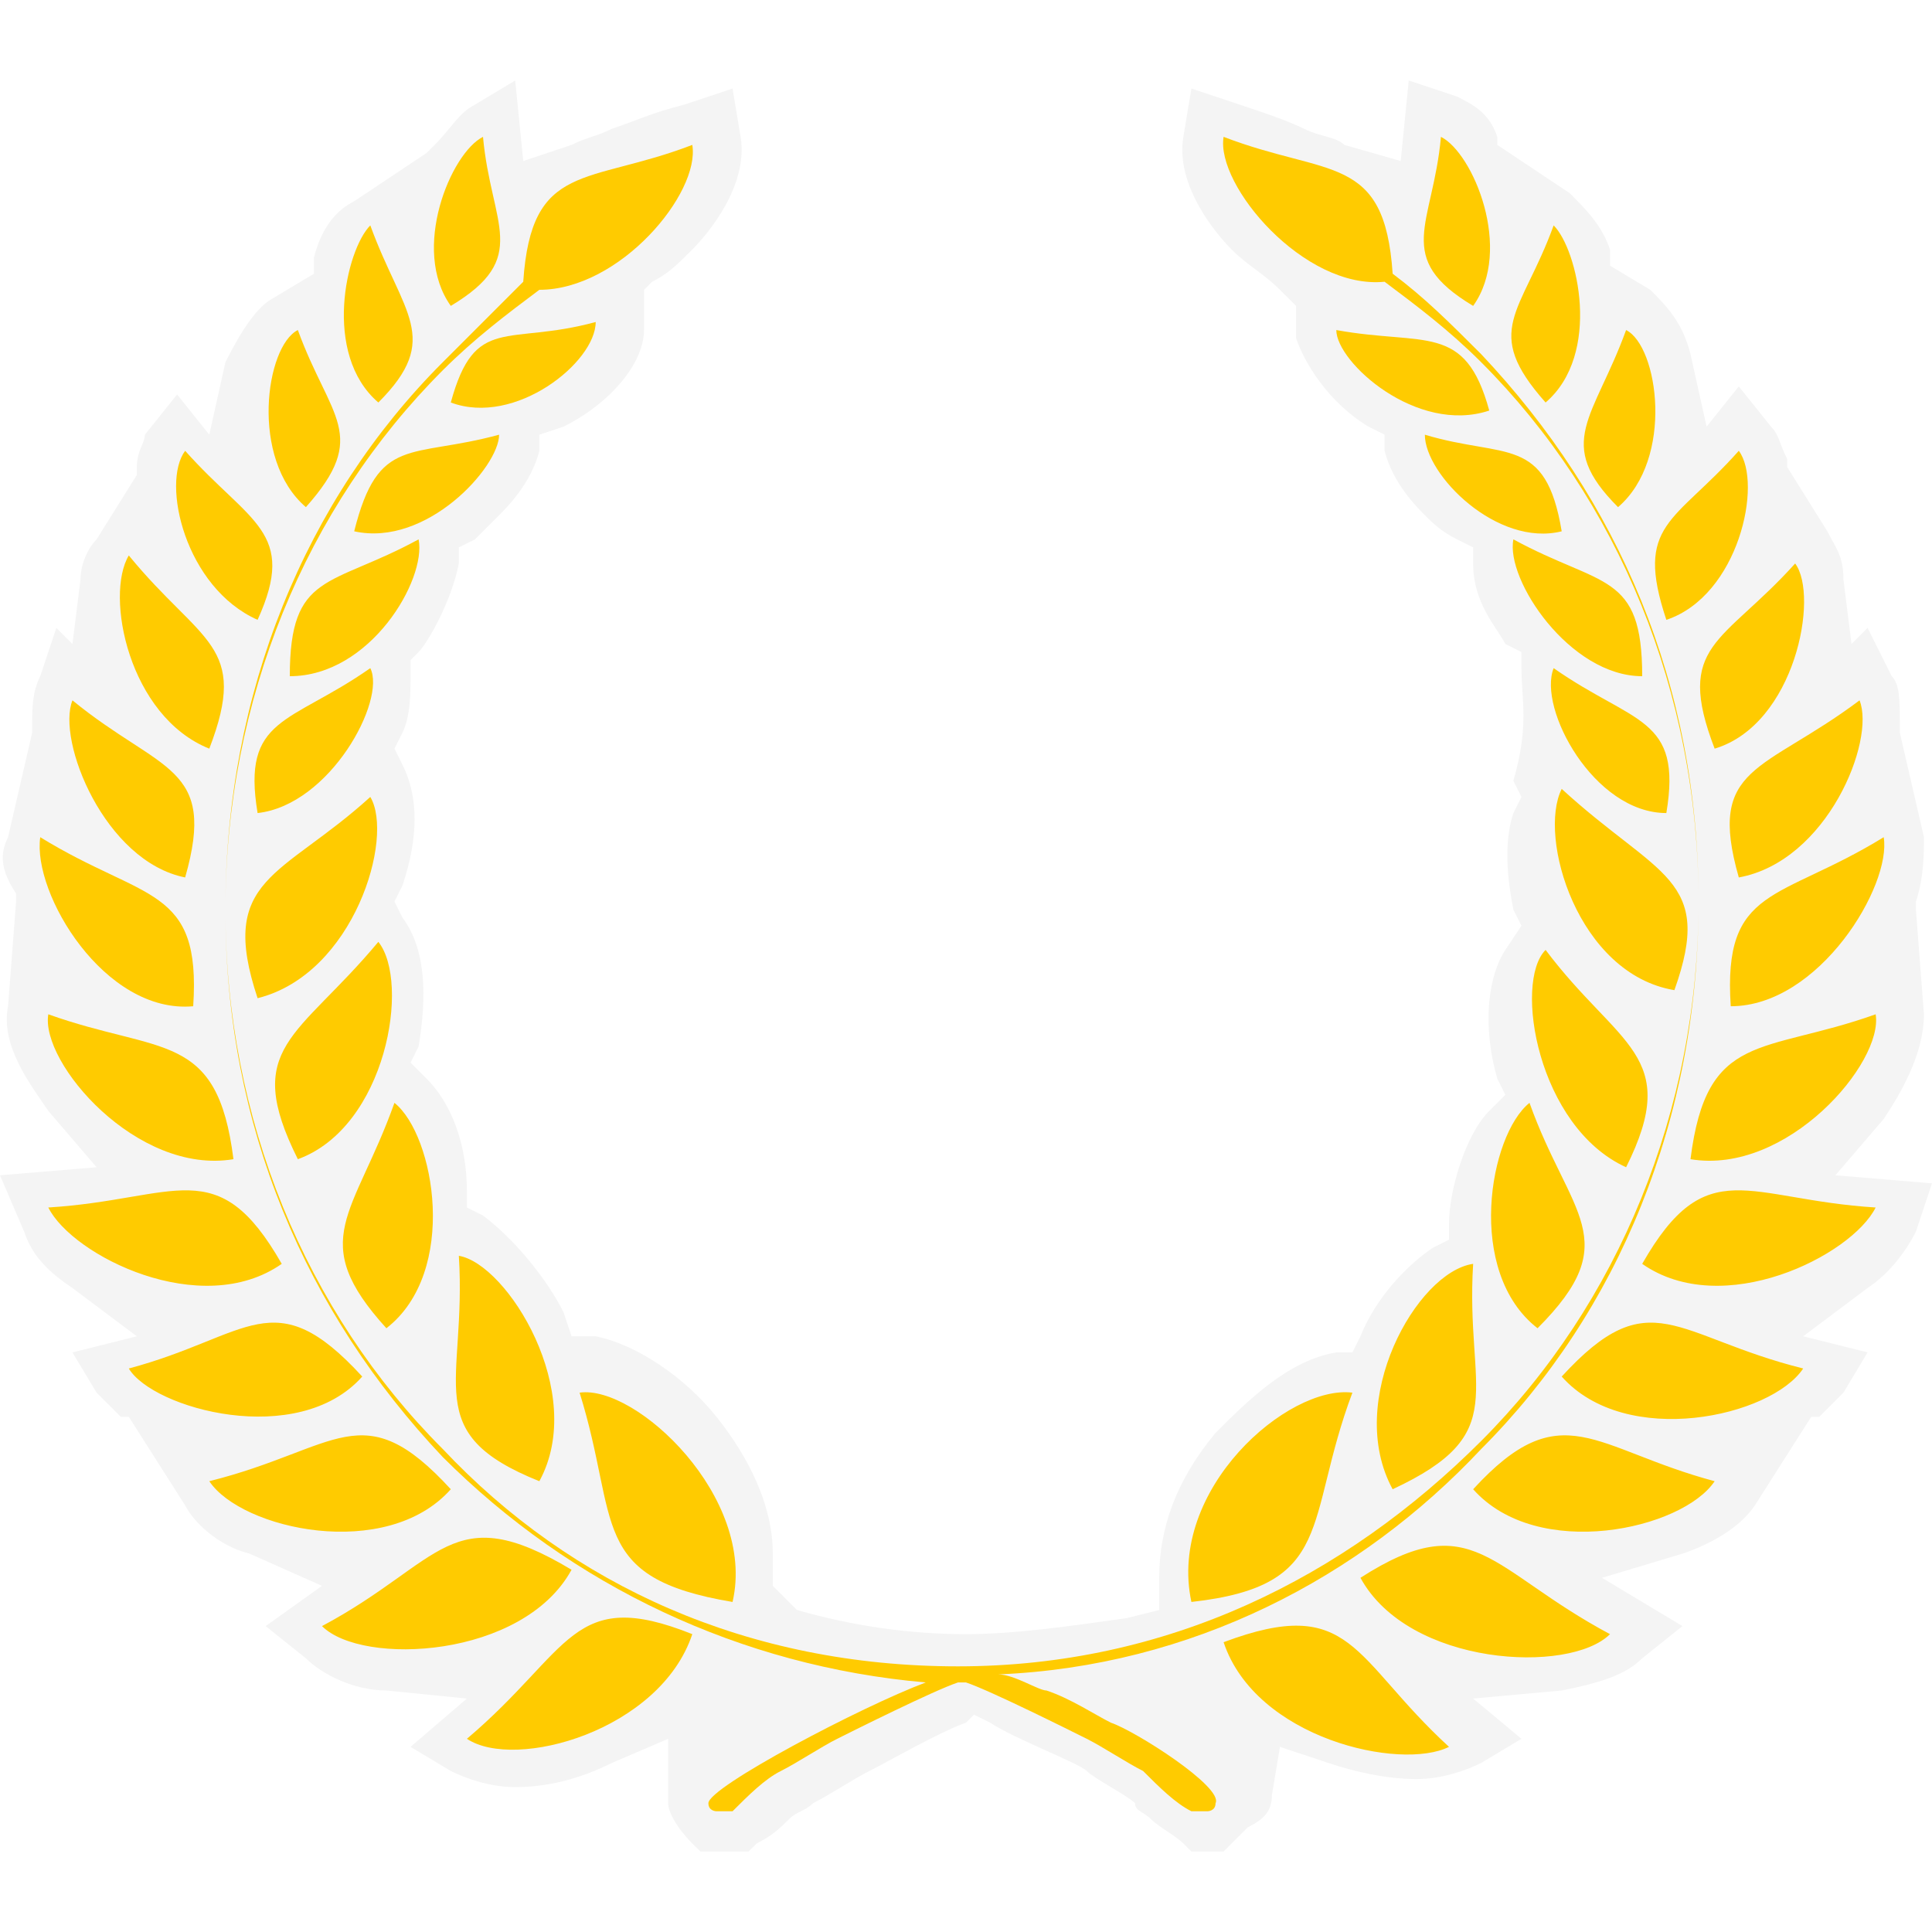
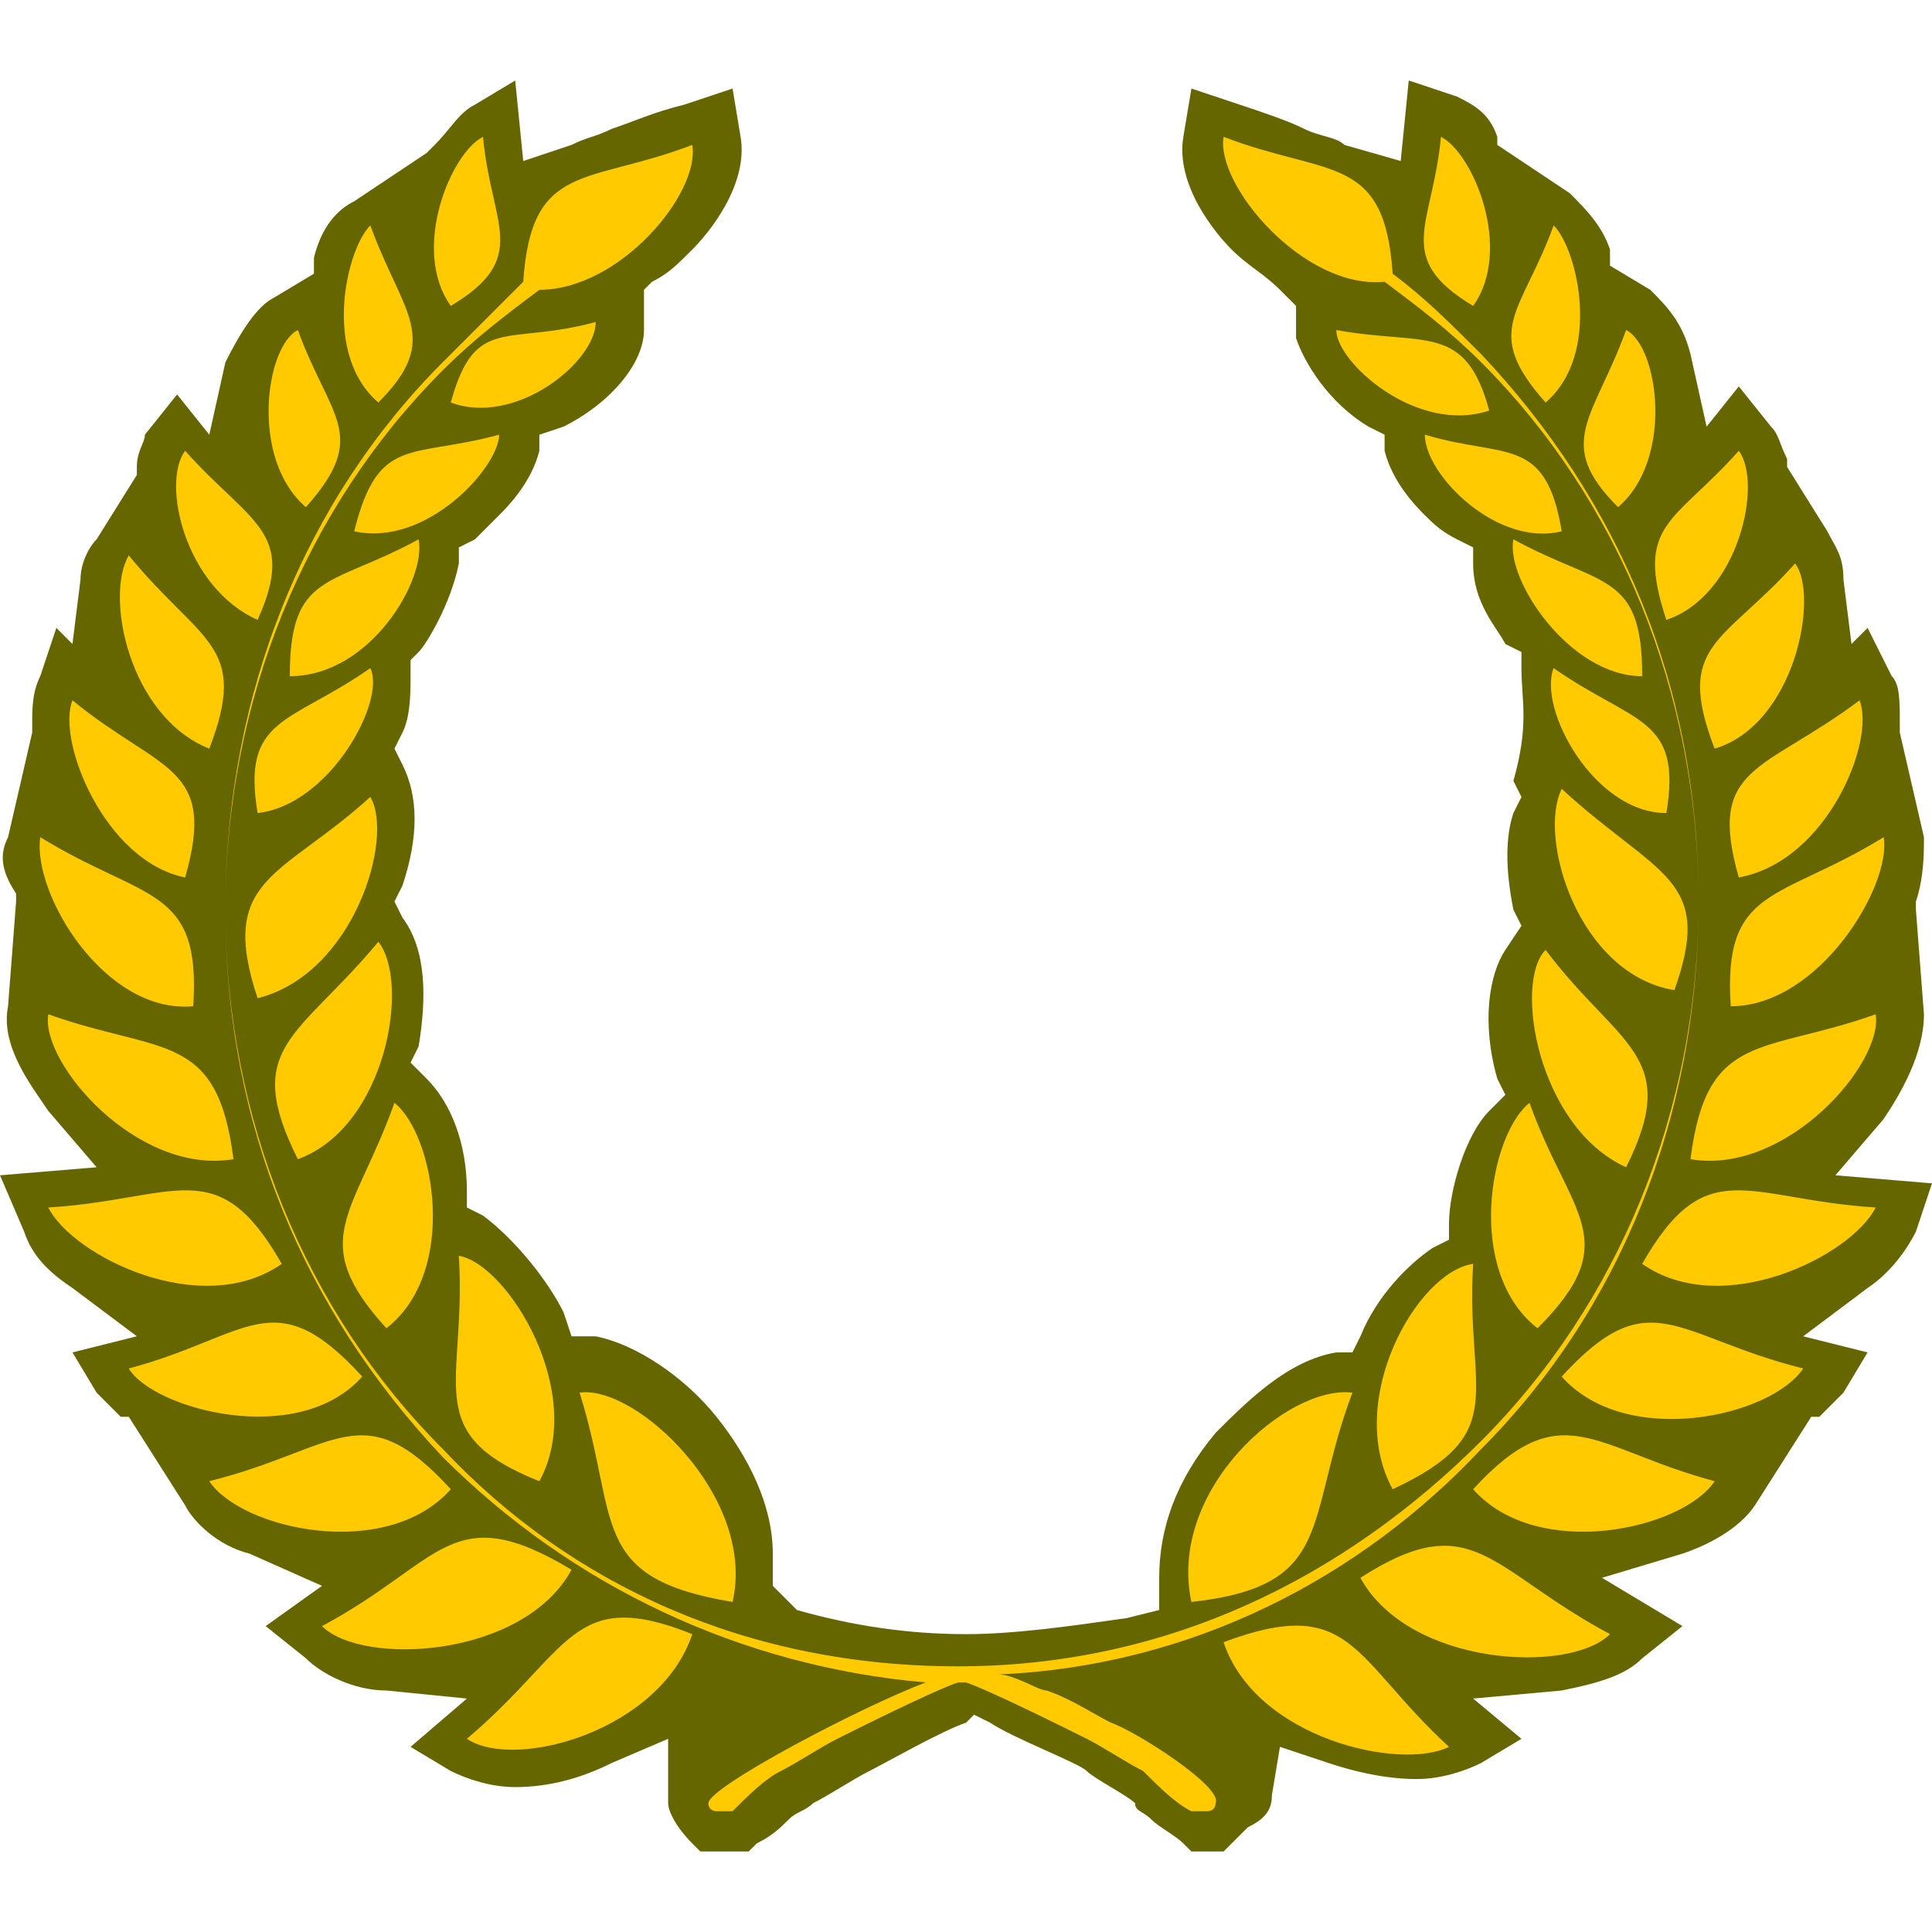
- <svg xmlns="http://www.w3.org/2000/svg" xml:space="preserve" id="Capa_1" x="0" y="0" style="enable-background:new 0 0 24 24" version="1.1" viewBox="0 0 24 24">
-   <style>.st1{fill:#ffcb00}</style>
-   <path d="M15.2 23h-.4l-.1-.1c-.1-.1-.3-.2-.4-.3-.1-.1-.2-.1-.2-.2-.1-.1-.5-.3-.6-.4-.1-.1-.9-.4-1.2-.6l-.2-.1-.1.1c-.3.1-1 .5-1.2.6-.2.1-.5.3-.7.4-.1.1-.2.1-.3.2-.1.1-.2.2-.4.3l-.1.1h-.6l-.1-.1c-.2-.2-.3-.4-.3-.5v-.8l-.7.3c-.4.2-.8.3-1.2.3-.3 0-.6-.1-.8-.2l-.5-.3.7-.6-1-.1c-.4 0-.8-.2-1-.4l-.5-.4.7-.5-.9-.4c-.4-.1-.7-.4-.8-.6l-.7-1.1h-.1l-.3-.3-.3-.5.8-.2-.8-.6c-.3-.2-.5-.4-.6-.7l-.3-.7 1.2-.1-.6-.7c-.2-.3-.6-.8-.5-1.3l.1-1.3v-.1c-.2-.3-.2-.5-.1-.7l.3-1.3V9c0-.2 0-.4.1-.6l.2-.6.2.2.1-.8c0-.2.1-.4.2-.5l.5-.8v-.1c0-.2.1-.3.1-.4l.4-.5.4.5.2-.9c.2-.4.4-.7.6-.8l.5-.3v-.2c.1-.4.3-.6.5-.7l.9-.6.1-.1c.2-.2.3-.4.5-.5l.5-.3.1 1 .6-.2c.2-.1.3-.1.5-.2.3-.1.5-.2.9-.3l.6-.2.1.6c.1.6-.4 1.2-.6 1.4-.2.2-.3.3-.5.4l-.1.1v.5c0 .4-.4.9-1 1.2l-.3.1v.2c-.1.4-.4.7-.5.8l-.3.3-.2.1V7c-.1.5-.4 1-.5 1.1l-.1.1v.2c0 .2 0 .5-.1.7l-.1.2.1.2c.2.4.2.9 0 1.5l-.1.2.1.2c.3.4.3 1 .2 1.6l-.1.2.2.2c.3.3.5.8.5 1.4v.2l.2.1c.4.3.8.8 1 1.2l.1.3h.3c.5.1 1.1.5 1.5 1 .4.5.7 1.1.7 1.7v.4l.3.3c.7.2 1.4.3 2.1.3.6 0 1.3-.1 2-.2l.4-.1v-.4c0-.6.2-1.2.7-1.8.4-.4.9-.9 1.5-1h.2l.1-.2c.2-.5.6-.9.9-1.1l.2-.1v-.2c0-.4.2-1.1.5-1.4l.2-.2-.1-.2c-.2-.7-.1-1.3.1-1.6l.2-.3-.1-.2c-.1-.5-.1-.9 0-1.2l.1-.2-.1-.2c.2-.7.1-1 .1-1.4v-.2l-.2-.1c-.1-.2-.4-.5-.4-1v-.2l-.2-.1c-.2-.1-.3-.2-.4-.3-.1-.1-.4-.4-.5-.8v-.2l-.2-.1c-.5-.3-.8-.8-.9-1.1v-.4l-.2-.2c-.2-.2-.4-.3-.6-.5-.2-.2-.7-.8-.6-1.4l.1-.6.6.2c.3.1.6.2.8.3.2.1.4.1.5.2l.7.2.1-1 .6.2c.2.1.4.2.5.5v.1l.9.6c.2.2.4.4.5.7v.2l.5.3c.2.2.4.4.5.8l.2.9.4-.5.4.5c.1.1.1.2.2.4v.1l.5.8c.1.2.2.3.2.6l.1.8.2-.2.3.6c.1.1.1.3.1.6v.1l.3 1.3c0 .2 0 .5-.1.8v.1l.1 1.3c0 .5-.3 1-.5 1.3l-.6.7 1.2.1-.2.6c-.1.2-.3.5-.6.7l-.8.6.8.2-.3.5-.3.3h-.1l-.7 1.1c-.2.3-.6.5-.9.6l-1 .3 1 .6-.5.4c-.2.2-.5.3-1 .4l-1.1.1.6.5-.5.3c-.2.1-.5.2-.8.2-.4 0-.8-.1-1.1-.2l-.6-.2-.1.6c0 .2-.1.3-.3.4l-.3.3z" style="fill:#f4f4f4" />
-   <path d="M14.8 19.9c1.8-.2 1.4-1 2-2.6-.8-.1-2.3 1.2-2 2.6zm1.8-15.8c0 .4 1 1.3 1.9 1-.3-1.1-.8-.8-1.9-1zm.7 14.4c1.5-.7.9-1.2 1-2.8-.7.1-1.6 1.7-1 2.8zm2-10.2c-.2.5.5 1.8 1.4 1.8.2-1.2-.4-1.1-1.4-1.8zm-1.6-2.9c0 .5.9 1.4 1.7 1.2-.2-1.2-.7-.9-1.7-1.2zm1.1 1.3c-.1.5.7 1.7 1.6 1.7 0-1.3-.5-1.1-1.6-1.7zm-13.9 7c-.5 1.4-1.1 1.7-.1 2.8.9-.7.6-2.4.1-2.8zm-.2-2c-1 1.2-1.7 1.3-1 2.7 1.1-.4 1.4-2.2 1-2.7zm.5-5c-1.1.6-1.6.4-1.6 1.7 1 0 1.7-1.2 1.6-1.7zm-2 3.4c.9-.1 1.6-1.4 1.4-1.8-1 .7-1.6.6-1.4 1.8zm0 2.3c1.2-.3 1.7-2 1.4-2.5-1.1 1-1.9 1-1.4 2.5zm3-7c-1.1.3-1.5 0-1.8 1.2.9.2 1.8-.8 1.8-1.2zm14.5 2.3c.9-.3 1.2-1.7.9-2.1-.8.9-1.3.9-.9 2.1zm-.5-3.6c-.4 1.1-.9 1.4-.1 2.2.7-.6.5-2 .1-2.2zm1.1 5.2c1-.3 1.3-1.9 1-2.3-.9 1-1.5 1-1 2.3zm.3 1.6c1.1-.2 1.7-1.7 1.5-2.2-1.2.9-1.9.8-1.5 2.2zm-2.2-1.1c-.3.6.2 2.3 1.4 2.5.5-1.4-.2-1.4-1.4-2.5zm2.1 2.7c1.1 0 2-1.5 1.9-2.1-1.3.8-2 .6-1.9 2.1zm-2.4 4c1.1-1.1.4-1.4-.1-2.8-.5.4-.8 2.1.1 2.8zm.2-13.7c-.4 1.1-.9 1.3-.1 2.2.7-.6.4-1.9.1-2.2zm.9 11.7c.7-1.4-.1-1.5-1-2.7-.4.4-.1 2.2 1 2.7zM18.3 3.8c.5-.7 0-1.9-.4-2.1-.1 1.1-.6 1.5.4 2.1zm-3.1 16.6c.4 1.2 2.2 1.6 2.8 1.3-1.2-1.1-1.2-1.9-2.8-1.3zm-9.4 1.2c.6.4 2.4-.1 2.8-1.3-1.5-.6-1.5.2-2.8 1.3zm1.3-2.1c-1.5-.9-1.6-.1-3.1.7.5.5 2.5.4 3.1-.7zm-2.6-2.4c-1.1-1.2-1.4-.5-2.9-.1.3.5 2.1 1 2.9.1zm1.1 1.4c-1.1-1.2-1.4-.5-3-.1.4.6 2.2 1 3 .1zm1.1-.1c.6-1.1-.4-2.7-1-2.8.1 1.6-.5 2.2 1 2.8zm12.7-1.3c.8.9 2.6.5 3-.1-1.6-.4-1.9-1.1-3 .1zm1.6-2.7c1.2.2 2.4-1.2 2.3-1.8-1.4.5-2.1.2-2.3 1.8zm-.6 1.3c1 .7 2.6-.1 2.9-.7-1.6-.1-2.1-.7-2.9.7zm-3.5 3.9c.6 1.1 2.6 1.2 3.1.7-1.5-.8-1.7-1.6-3.1-.7zM3.5 15.7c-.8-1.4-1.3-.8-2.9-.7.3.6 1.9 1.4 2.9.7zm14.8 2.8c.8.9 2.6.5 3-.1-1.5-.4-1.9-1.1-3 .1z" class="st1" />
-   <path d="M13.8 21.4c-.2-.1-.5-.3-.8-.4-.1 0-.4-.2-.6-.2 2.4-.1 4.5-1.2 6-2.8 1.7-1.7 2.7-4.1 2.7-6.8s-1-5-2.7-6.8c-.4-.4-.7-.7-1.1-1-.1-1.5-.8-1.2-2.1-1.7-.1.6 1 1.9 2 1.8.4.3.8.6 1.2 1 1.7 1.7 2.7 4.1 2.7 6.7s-1 5-2.7 6.7c-1.7 1.7-3.9 2.8-6.5 2.8s-4.8-1-6.4-2.7c-1.7-1.7-2.7-4.1-2.7-6.7s1-5 2.7-6.7c.4-.4.8-.7 1.2-1 1 0 2-1.2 1.9-1.8-1.3.5-2 .2-2.1 1.7l-1 1c-1.7 1.7-2.7 4.1-2.7 6.8s1 5 2.7 6.8c1.6 1.6 3.7 2.6 6 2.8-.8.3-2.7 1.3-2.7 1.5 0 .1.1.1.1.1h.2c.2-.2.4-.4.6-.5.2-.1.5-.3.7-.4.2-.1 1.2-.6 1.5-.7h.1c.3.1 1.3.6 1.5.7.2.1.5.3.7.4.2.2.4.4.6.5h.2s.1 0 .1-.1c.1-.2-1-.9-1.3-1zM4.6 2.8c-.3.3-.6 1.6.1 2.2.8-.8.3-1.1-.1-2.2zm-.9 1.3c-.4.2-.6 1.6.1 2.2.8-.9.3-1.1-.1-2.2z" class="st1" />
-   <path d="M6 1.7c-.4.2-.9 1.4-.4 2.1 1-.6.5-1 .4-2.1zM7.4 4c-1.1.3-1.5-.1-1.8 1 .8.3 1.8-.5 1.8-1zm1.7 15.9c.3-1.3-1.2-2.7-1.9-2.6.5 1.6.1 2.3 1.9 2.6zm-6.2-5.5c-.2-1.6-.9-1.3-2.3-1.8-.1.6 1.1 2 2.3 1.8zm-.6-3.5C2.7 9.5 2 9.6.9 8.7c-.2.5.4 2 1.4 2.2zm.9-3.2c.5-1.1-.1-1.2-.9-2.1-.3.4 0 1.7.9 2.1zm-.8 4.8c.1-1.5-.6-1.3-1.9-2.1-.1.7.8 2.2 1.9 2.1zm.2-3.2c.5-1.3-.1-1.3-1-2.4-.3.5 0 2 1 2.4z" class="st1" />
+ <svg xmlns="http://www.w3.org/2000/svg" version="1.1" id="Capa_1" x="0px" y="0px" viewBox="0 0 24 24" style="enable-background:new 0 0 24 24;" xml:space="preserve">
+   <style type="text/css">
+ 	.st0{fill:#666600;}
+ 	.st1{fill:#FFCB00;}
+ </style>
+   <path class="st0" d="M15.2,23h-0.4l-0.1-0.1c-0.1-0.1-0.3-0.2-0.4-0.3c-0.1-0.1-0.2-0.1-0.2-0.2c-0.1-0.1-0.5-0.3-0.6-0.4  s-0.9-0.4-1.2-0.6l-0.2-0.1L12,21.4c-0.3,0.1-1,0.5-1.2,0.6s-0.5,0.3-0.7,0.4c-0.1,0.1-0.2,0.1-0.3,0.2s-0.2,0.2-0.4,0.3L9.3,23H8.7  l-0.1-0.1c-0.2-0.2-0.3-0.4-0.3-0.5v-0.8l-0.7,0.3c-0.4,0.2-0.8,0.3-1.2,0.3c-0.3,0-0.6-0.1-0.8-0.2l-0.5-0.3l0.7-0.6l-1-0.1  c-0.4,0-0.8-0.2-1-0.4l-0.5-0.4L4,19.7l-0.9-0.4c-0.4-0.1-0.7-0.4-0.8-0.6l-0.7-1.1H1.5l-0.3-0.3l-0.3-0.5l0.8-0.2L0.9,16  c-0.3-0.2-0.5-0.4-0.6-0.7L0,14.6l1.2-0.1l-0.6-0.7C0.4,13.5,0,13,0.1,12.5l0.1-1.3v-0.1C0,10.8,0,10.6,0.1,10.4l0.3-1.3V9  c0-0.2,0-0.4,0.1-0.6l0.2-0.6L0.9,8L1,7.2C1,7,1.1,6.8,1.2,6.7l0.5-0.8V5.8c0-0.2,0.1-0.3,0.1-0.4l0.4-0.5l0.4,0.5l0.2-0.9  C3,4.1,3.2,3.8,3.4,3.7l0.5-0.3V3.2C4,2.8,4.2,2.6,4.4,2.5l0.9-0.6l0.1-0.1c0.2-0.2,0.3-0.4,0.5-0.5L6.4,1l0.1,1l0.6-0.2  c0.2-0.1,0.3-0.1,0.5-0.2c0.3-0.1,0.5-0.2,0.9-0.3l0.6-0.2l0.1,0.6c0.1,0.6-0.4,1.2-0.6,1.4C8.4,3.3,8.3,3.4,8.1,3.5L8,3.6v0.5  C8,4.5,7.6,5,7,5.3L6.7,5.4v0.2C6.6,6,6.3,6.3,6.2,6.4L5.9,6.7L5.7,6.8V7C5.6,7.5,5.3,8,5.2,8.1L5.1,8.2v0.2c0,0.2,0,0.5-0.1,0.7  L4.9,9.3L5,9.5c0.2,0.4,0.2,0.9,0,1.5l-0.1,0.2L5,11.4c0.3,0.4,0.3,1,0.2,1.6l-0.1,0.2l0.2,0.2c0.3,0.3,0.5,0.8,0.5,1.4V15L6,15.1  c0.4,0.3,0.8,0.8,1,1.2l0.1,0.3h0.3c0.5,0.1,1.1,0.5,1.5,1c0.4,0.5,0.7,1.1,0.7,1.7v0.4L9.9,20c0.7,0.2,1.4,0.3,2.1,0.3  c0.6,0,1.3-0.1,2-0.2l0.4-0.1v-0.4c0-0.6,0.2-1.2,0.7-1.8c0.4-0.4,0.9-0.9,1.5-1h0.2l0.1-0.2c0.2-0.5,0.6-0.9,0.9-1.1l0.2-0.1v-0.2  c0-0.4,0.2-1.1,0.5-1.4l0.2-0.2l-0.1-0.2c-0.2-0.7-0.1-1.3,0.1-1.6l0.2-0.3l-0.1-0.2c-0.1-0.5-0.1-0.9,0-1.2l0.1-0.2l-0.1-0.2  c0.2-0.7,0.1-1,0.1-1.4V8.1L18.7,8c-0.1-0.2-0.4-0.5-0.4-1V6.8l-0.2-0.1c-0.2-0.1-0.3-0.2-0.4-0.3c-0.1-0.1-0.4-0.4-0.5-0.8V5.4  L17,5.3c-0.5-0.3-0.8-0.8-0.9-1.1V3.8l-0.2-0.2c-0.2-0.2-0.4-0.3-0.6-0.5c-0.2-0.2-0.7-0.8-0.6-1.4l0.1-0.6l0.6,0.2  c0.3,0.1,0.6,0.2,0.8,0.3c0.2,0.1,0.4,0.1,0.5,0.2L17.4,2l0.1-1l0.6,0.2c0.2,0.1,0.4,0.2,0.5,0.5v0.1l0.9,0.6  c0.2,0.2,0.4,0.4,0.5,0.7v0.2l0.5,0.3C20.7,3.8,20.9,4,21,4.4l0.2,0.9l0.4-0.5L22,5.3c0.1,0.1,0.1,0.2,0.2,0.4v0.1l0.5,0.8  c0.1,0.2,0.2,0.3,0.2,0.6L23,8l0.2-0.2l0.3,0.6c0.1,0.1,0.1,0.3,0.1,0.6v0.1l0.3,1.3c0,0.2,0,0.5-0.1,0.8v0.1l0.1,1.3  c0,0.5-0.3,1-0.5,1.3l-0.6,0.7l1.2,0.1l-0.2,0.6c-0.1,0.2-0.3,0.5-0.6,0.7l-0.8,0.6l0.8,0.2l-0.3,0.5l-0.3,0.3h-0.1l-0.7,1.1  c-0.2,0.3-0.6,0.5-0.9,0.6l-1,0.3l1,0.6l-0.5,0.4c-0.2,0.2-0.5,0.3-1,0.4l-1.1,0.1l0.6,0.5l-0.5,0.3c-0.2,0.1-0.5,0.2-0.8,0.2  c-0.4,0-0.8-0.1-1.1-0.2l-0.6-0.2l-0.1,0.6c0,0.2-0.1,0.3-0.3,0.4C15.5,22.7,15.2,23,15.2,23z" />
+   <path class="st1" d="M14.8,19.9c1.8-0.2,1.4-1,2-2.6C16,17.2,14.5,18.5,14.8,19.9z M16.6,4.1c0,0.4,1,1.3,1.9,1  C18.2,4,17.7,4.3,16.6,4.1z M17.3,18.5c1.5-0.7,0.9-1.2,1-2.8C17.6,15.8,16.7,17.4,17.3,18.5z M19.3,8.3c-0.2,0.5,0.5,1.8,1.4,1.8  C20.9,8.9,20.3,9,19.3,8.3z M17.7,5.4c0,0.5,0.9,1.4,1.7,1.2C19.2,5.4,18.7,5.7,17.7,5.4z M18.8,6.7c-0.1,0.5,0.7,1.7,1.6,1.7  C20.4,7.1,19.9,7.3,18.8,6.7z M4.9,13.7c-0.5,1.4-1.1,1.7-0.1,2.8C5.7,15.8,5.4,14.1,4.9,13.7z M4.7,11.7c-1,1.2-1.7,1.3-1,2.7  C4.8,14,5.1,12.2,4.7,11.7z M5.2,6.7C4.1,7.3,3.6,7.1,3.6,8.4C4.6,8.4,5.3,7.2,5.2,6.7z M3.2,10.1C4.1,10,4.8,8.7,4.6,8.3  C3.6,9,3,8.9,3.2,10.1z M3.2,12.4c1.2-0.3,1.7-2,1.4-2.5C3.5,10.9,2.7,10.9,3.2,12.4z M6.2,5.4c-1.1,0.3-1.5,0-1.8,1.2  C5.3,6.8,6.2,5.8,6.2,5.4z M20.7,7.7c0.9-0.3,1.2-1.7,0.9-2.1C20.8,6.5,20.3,6.5,20.7,7.7z M20.2,4.1c-0.4,1.1-0.9,1.4-0.1,2.2  C20.8,5.7,20.6,4.3,20.2,4.1z M21.3,9.3c1-0.3,1.3-1.9,1-2.3C21.4,8,20.8,8,21.3,9.3z M21.6,10.9c1.1-0.2,1.7-1.7,1.5-2.2  C21.9,9.6,21.2,9.5,21.6,10.9z M19.4,9.8c-0.3,0.6,0.2,2.3,1.4,2.5C21.3,10.9,20.6,10.9,19.4,9.8z M21.5,12.5c1.1,0,2-1.5,1.9-2.1  C22.1,11.2,21.4,11,21.5,12.5z M19.1,16.5c1.1-1.1,0.4-1.4-0.1-2.8C18.5,14.1,18.2,15.8,19.1,16.5z M19.3,2.8  c-0.4,1.1-0.9,1.3-0.1,2.2C19.9,4.4,19.6,3.1,19.3,2.8z M20.2,14.5c0.7-1.4-0.1-1.5-1-2.7C18.8,12.2,19.1,14,20.2,14.5z M18.3,3.8  c0.5-0.7,0-1.9-0.4-2.1C17.8,2.8,17.3,3.2,18.3,3.8z M15.2,20.4c0.4,1.2,2.2,1.6,2.8,1.3C16.8,20.6,16.8,19.8,15.2,20.4z M5.8,21.6  c0.6,0.4,2.4-0.1,2.8-1.3C7.1,19.7,7.1,20.5,5.8,21.6z M7.1,19.5c-1.5-0.9-1.6-0.1-3.1,0.7C4.5,20.7,6.5,20.6,7.1,19.5z M4.5,17.1  c-1.1-1.2-1.4-0.5-2.9-0.1C1.9,17.5,3.7,18,4.5,17.1z M5.6,18.5c-1.1-1.2-1.4-0.5-3-0.1C3,19,4.8,19.4,5.6,18.5z M6.7,18.4  c0.6-1.1-0.4-2.7-1-2.8C5.8,17.2,5.2,17.8,6.7,18.4z M19.4,17.1c0.8,0.9,2.6,0.5,3-0.1C20.8,16.6,20.5,15.9,19.4,17.1z M21,14.4  c1.2,0.2,2.4-1.2,2.3-1.8C21.9,13.1,21.2,12.8,21,14.4z M20.4,15.7c1,0.7,2.6-0.1,2.9-0.7C21.7,14.9,21.2,14.3,20.4,15.7z   M16.9,19.6c0.6,1.1,2.6,1.2,3.1,0.7C18.5,19.5,18.3,18.7,16.9,19.6z M3.5,15.7c-0.8-1.4-1.3-0.8-2.9-0.7  C0.9,15.6,2.5,16.4,3.5,15.7z M18.3,18.5c0.8,0.9,2.6,0.5,3-0.1C19.8,18,19.4,17.3,18.3,18.5z" />
+   <path class="st1" d="M13.8,21.4c-0.2-0.1-0.5-0.3-0.8-0.4c-0.1,0-0.4-0.2-0.6-0.2c2.4-0.1,4.5-1.2,6-2.8c1.7-1.7,2.7-4.1,2.7-6.8  s-1-5-2.7-6.8c-0.4-0.4-0.7-0.7-1.1-1c-0.1-1.5-0.8-1.2-2.1-1.7c-0.1,0.6,1,1.9,2,1.8c0.4,0.3,0.8,0.6,1.2,1  c1.7,1.7,2.7,4.1,2.7,6.7s-1,5-2.7,6.7c-1.7,1.7-3.9,2.8-6.5,2.8s-4.8-1-6.4-2.7c-1.7-1.7-2.7-4.1-2.7-6.7s1-5,2.7-6.7  c0.4-0.4,0.8-0.7,1.2-1c1,0,2-1.2,1.9-1.8C7.3,2.3,6.6,2,6.5,3.5l-1,1c-1.7,1.7-2.7,4.1-2.7,6.8s1,5,2.7,6.8c1.6,1.6,3.7,2.6,6,2.8  c-0.8,0.3-2.7,1.3-2.7,1.5c0,0.1,0.1,0.1,0.1,0.1h0.2c0.2-0.2,0.4-0.4,0.6-0.5c0.2-0.1,0.5-0.3,0.7-0.4s1.2-0.6,1.5-0.7H12  c0.3,0.1,1.3,0.6,1.5,0.7s0.5,0.3,0.7,0.4c0.2,0.2,0.4,0.4,0.6,0.5H15c0,0,0.1,0,0.1-0.1C15.2,22.2,14.1,21.5,13.8,21.4z M4.6,2.8  C4.3,3.1,4,4.4,4.7,5C5.5,4.2,5,3.9,4.6,2.8z M3.7,4.1C3.3,4.3,3.1,5.7,3.8,6.3C4.6,5.4,4.1,5.2,3.7,4.1z" />
+   <path class="st1" d="M6,1.7C5.6,1.9,5.1,3.1,5.6,3.8C6.6,3.2,6.1,2.8,6,1.7z M7.4,4C6.3,4.3,5.9,3.9,5.6,5C6.4,5.3,7.4,4.5,7.4,4z   M9.1,19.9c0.3-1.3-1.2-2.7-1.9-2.6C7.7,18.9,7.3,19.6,9.1,19.9z M2.9,14.4c-0.2-1.6-0.9-1.3-2.3-1.8C0.5,13.2,1.7,14.6,2.9,14.4z   M2.3,10.9C2.7,9.5,2,9.6,0.9,8.7C0.7,9.2,1.3,10.7,2.3,10.9z M3.2,7.7c0.5-1.1-0.1-1.2-0.9-2.1C2,6,2.3,7.3,3.2,7.7z M2.4,12.5  c0.1-1.5-0.6-1.3-1.9-2.1C0.4,11.1,1.3,12.6,2.4,12.5z M2.6,9.3C3.1,8,2.5,8,1.6,6.9C1.3,7.4,1.6,8.9,2.6,9.3z" />
</svg>
